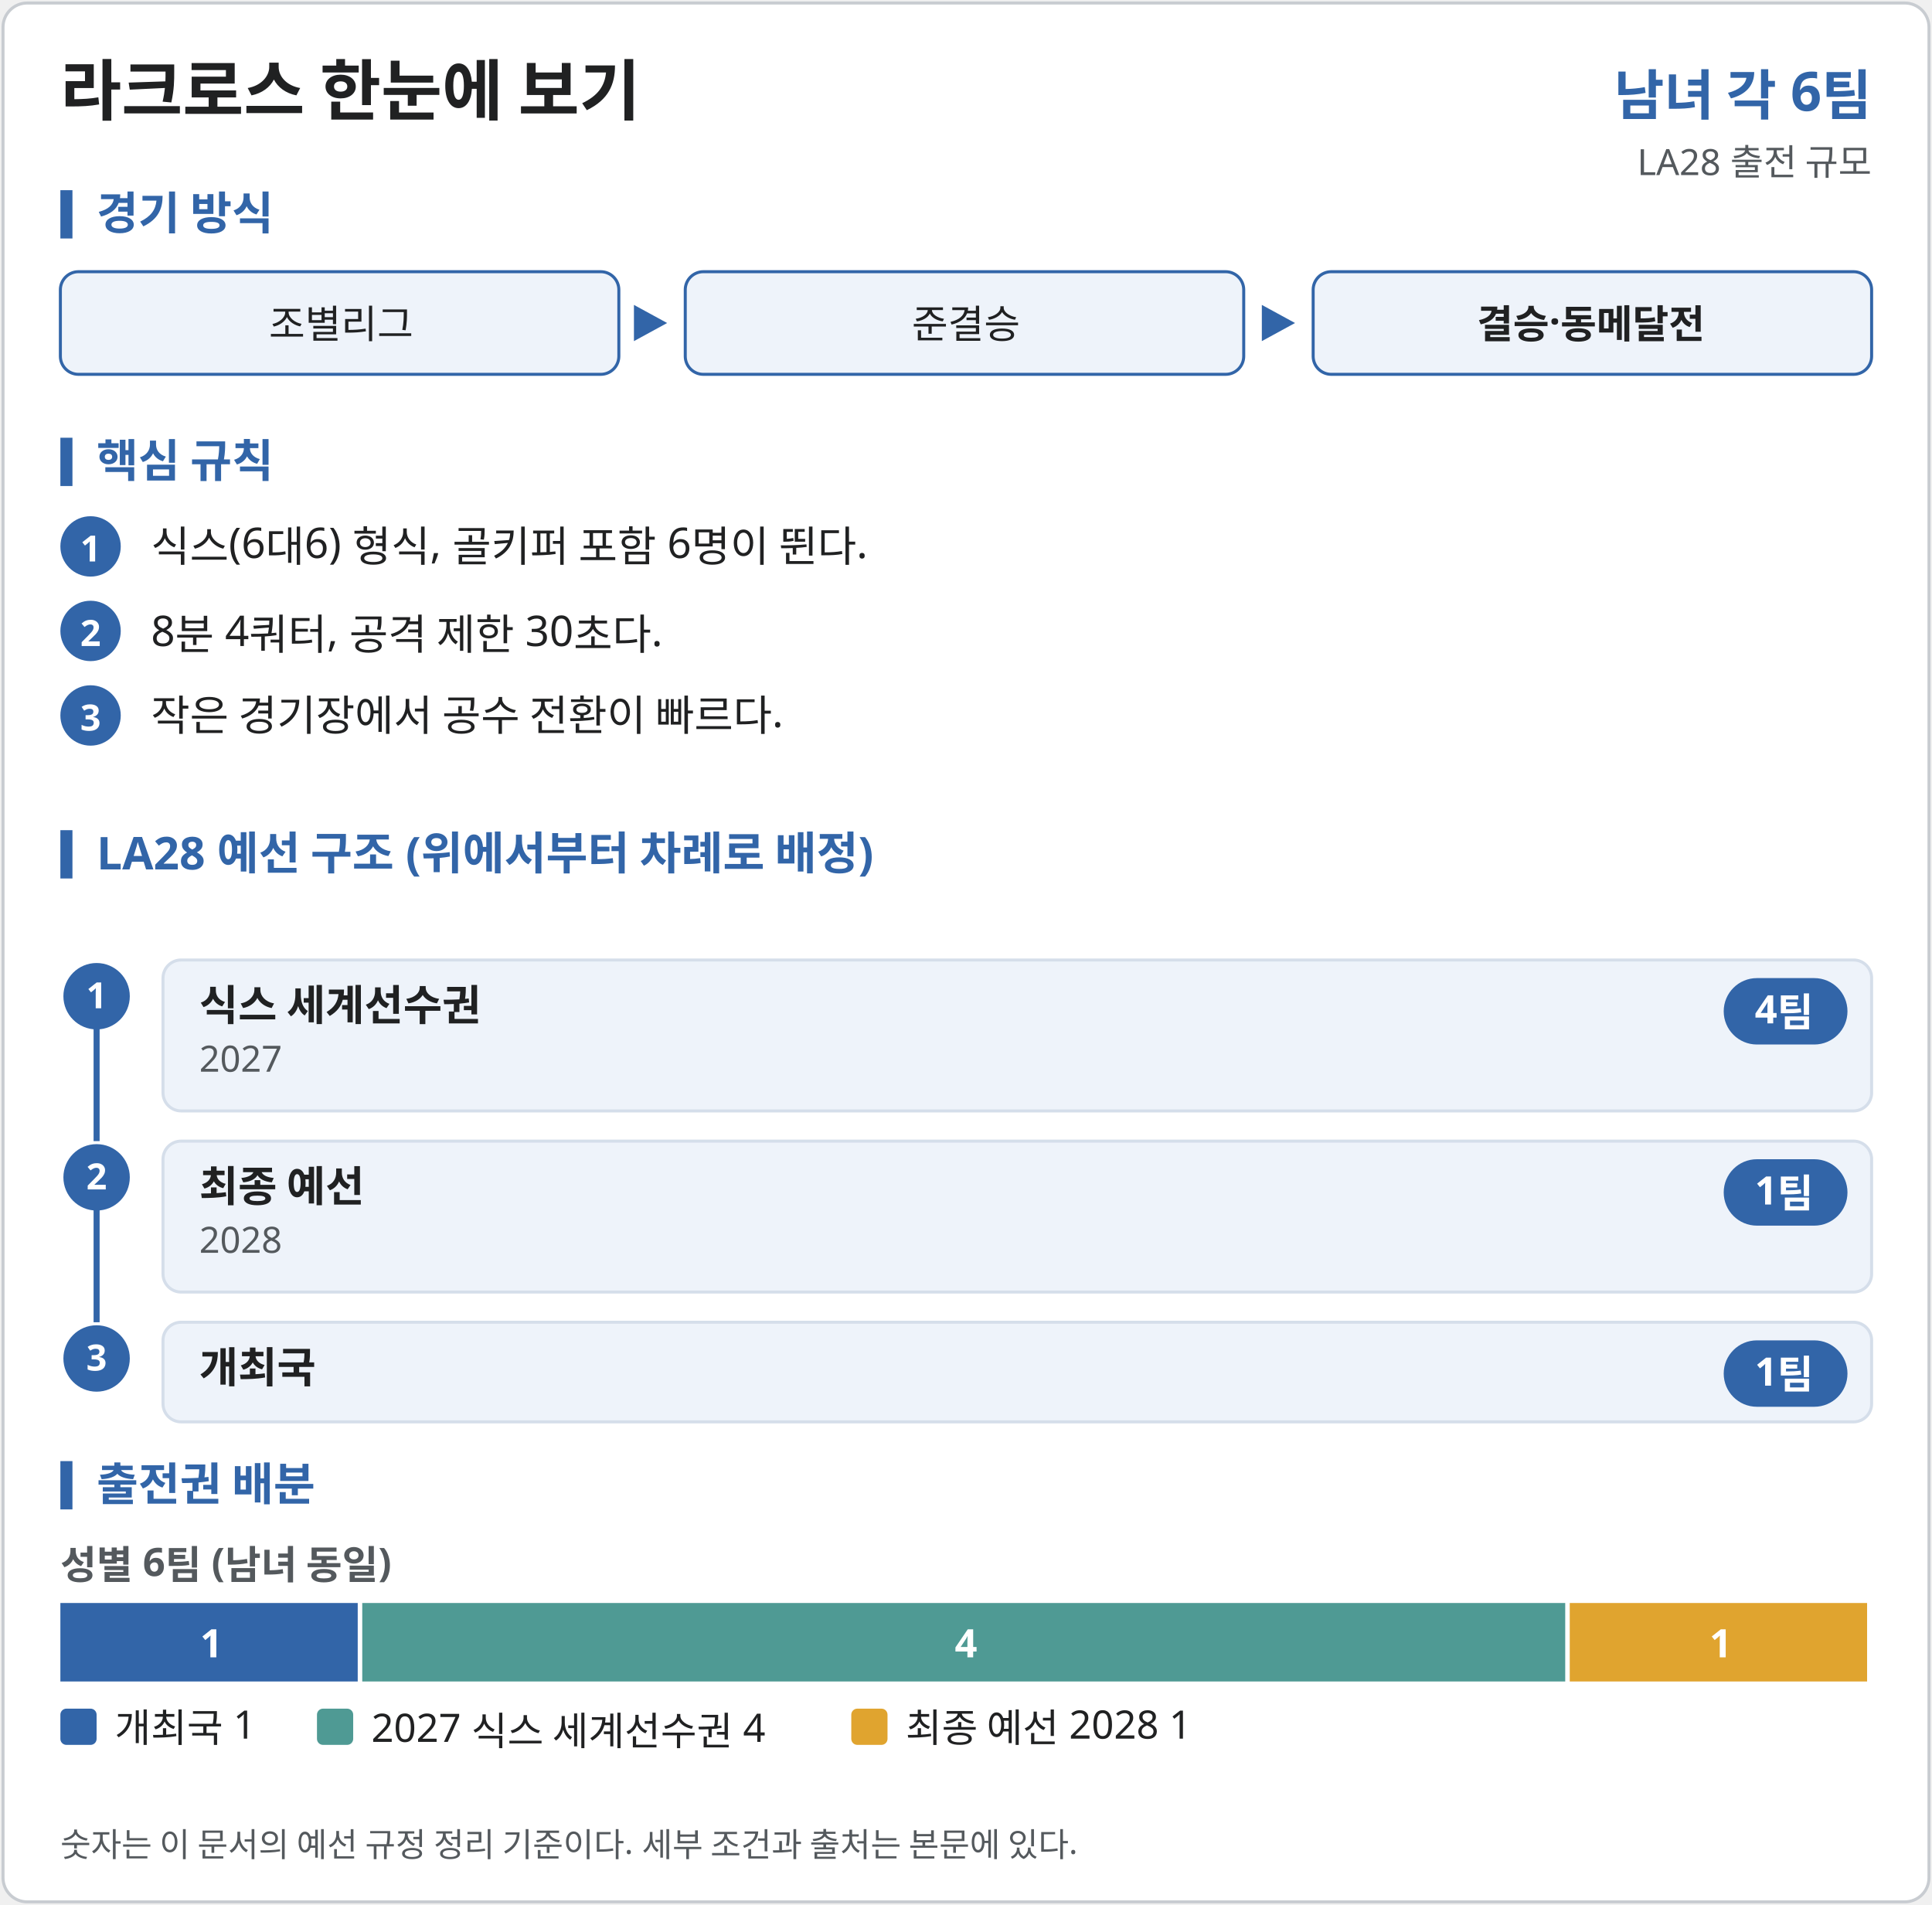
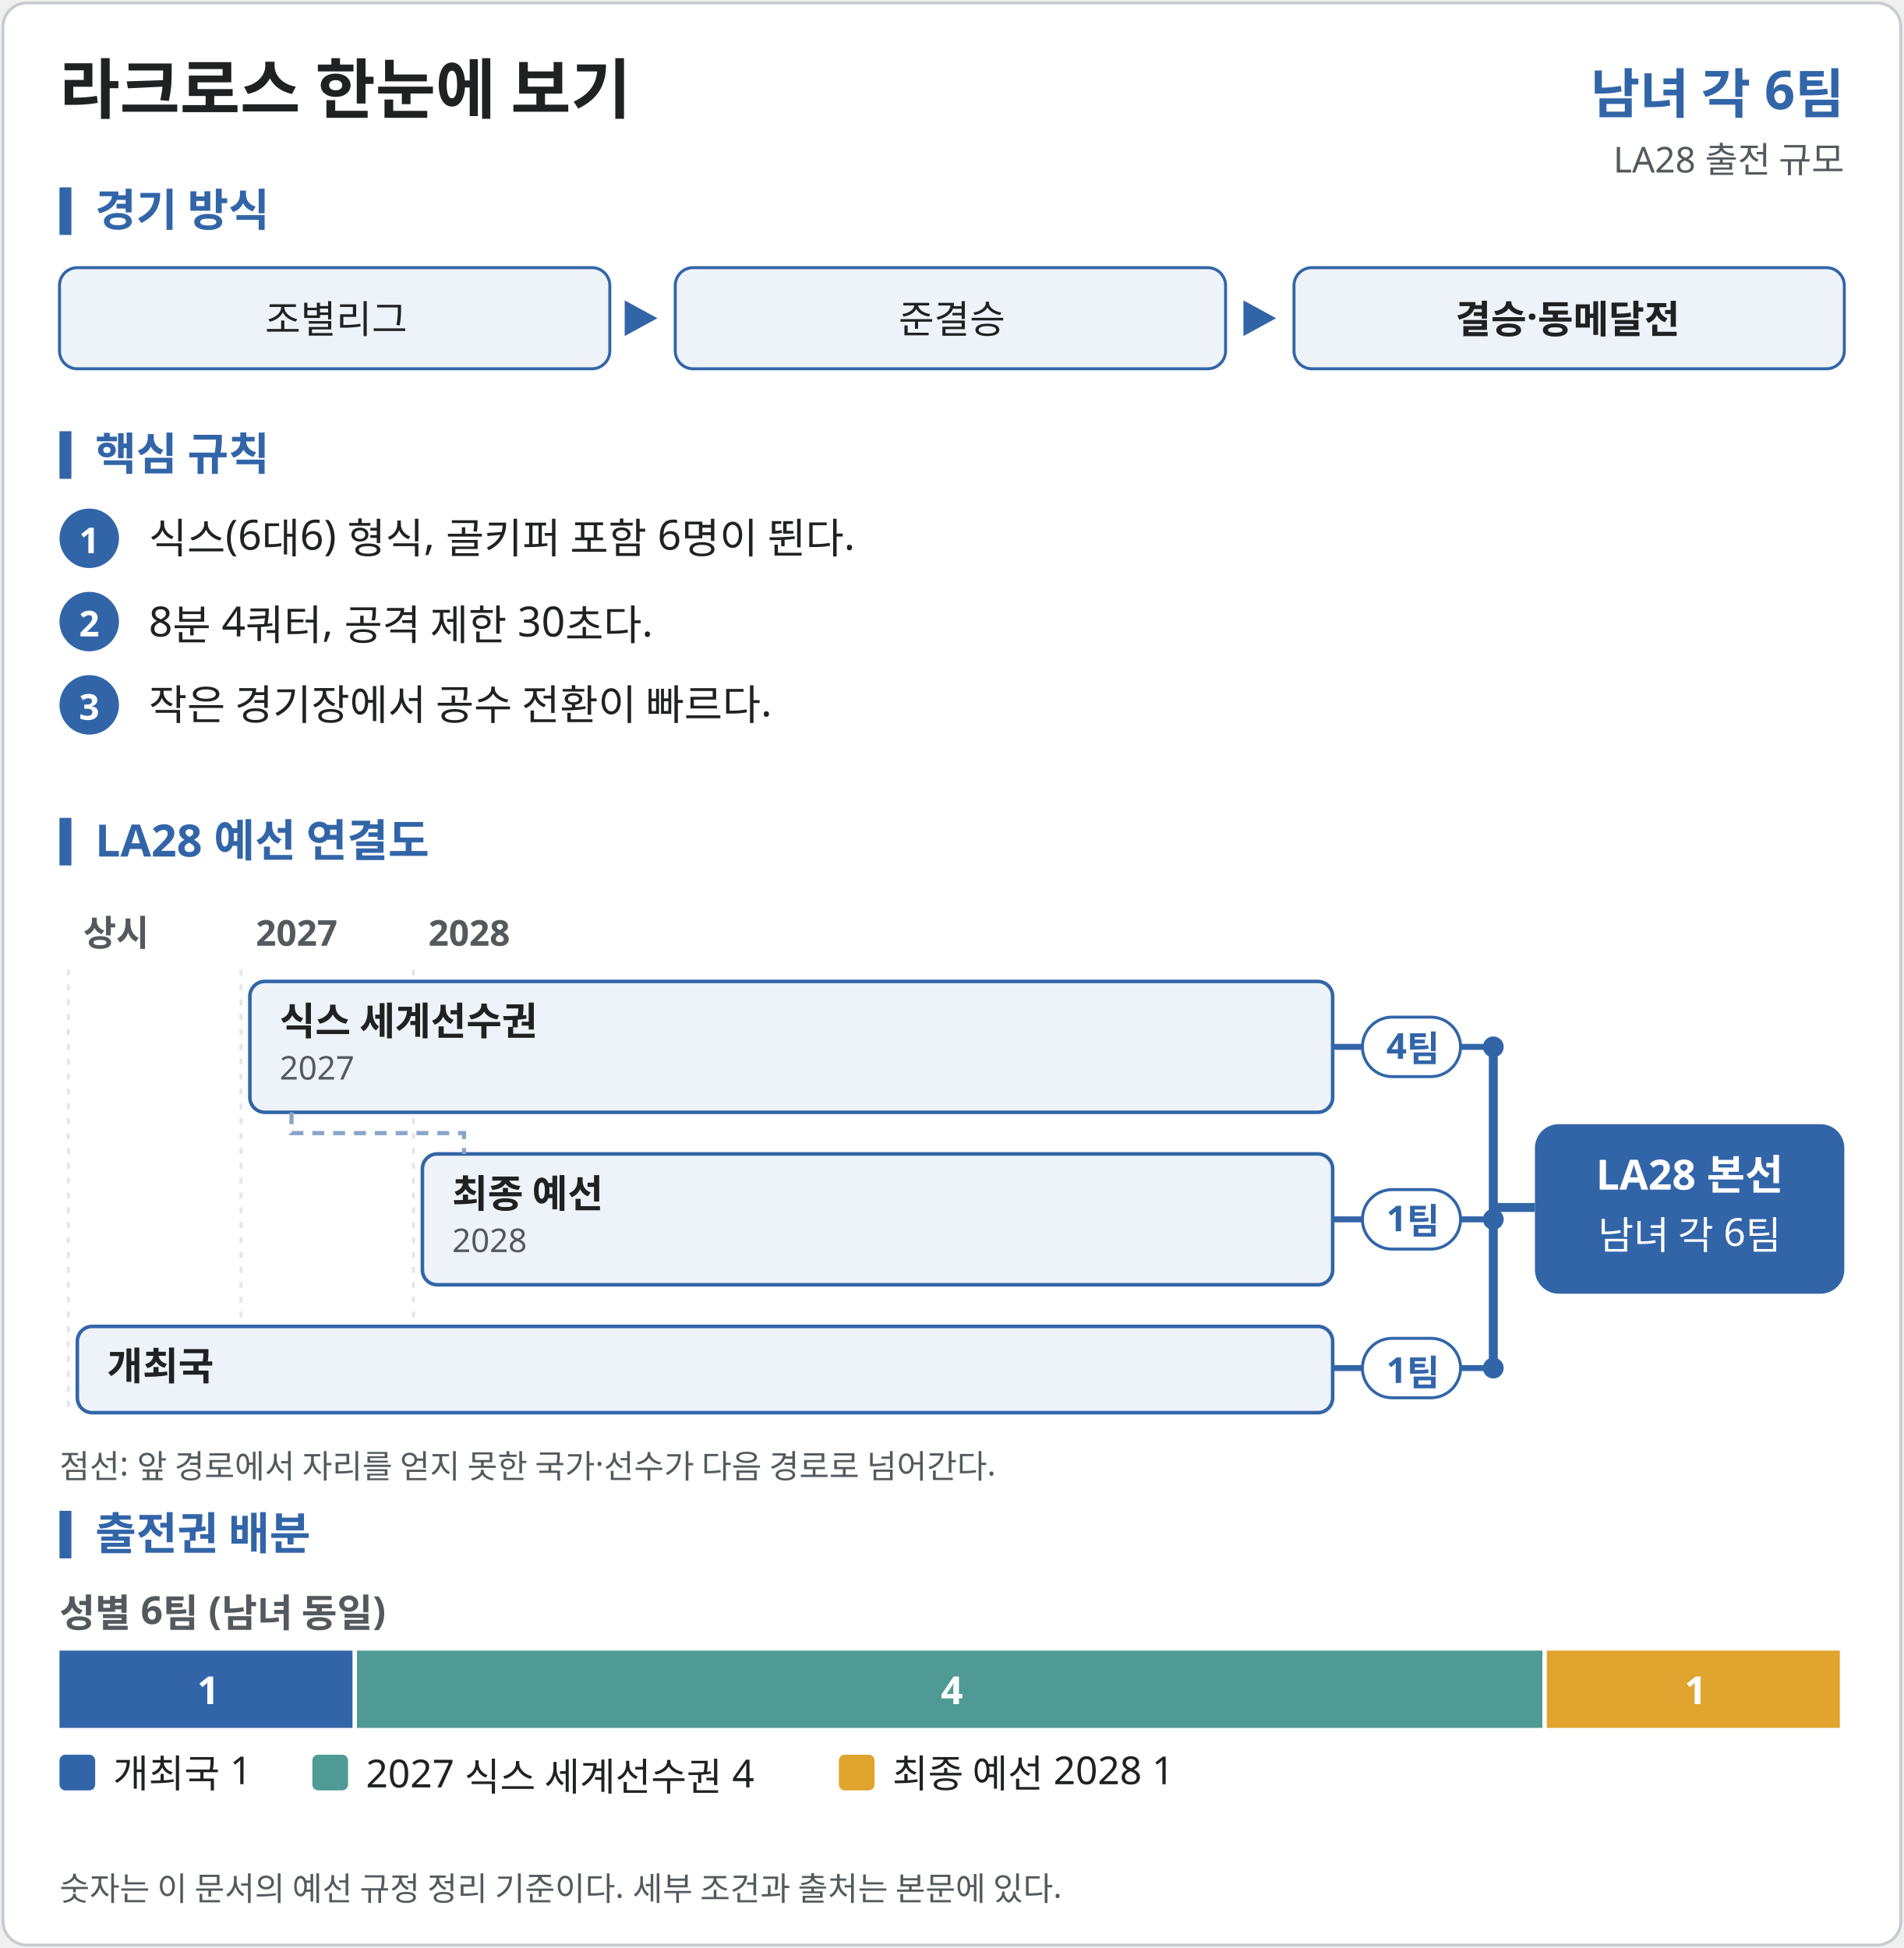
- <svg xmlns="http://www.w3.org/2000/svg" viewBox="0 0 640 631" width="640" height="631" role="img" aria-label="라크로스 한눈에 보기" font-family="'Malgun Gothic','Apple SD Gothic Neo','Noto Sans KR',sans-serif">
-   <rect x="1" y="1" width="638" height="629" rx="8" fill="#fff" stroke="#c8ccd1" />
+ <svg xmlns="http://www.w3.org/2000/svg" viewBox="0 0 640 655" width="640" height="655" role="img" aria-label="라크로스 한눈에 보기" font-family="'Malgun Gothic','Apple SD Gothic Neo','Noto Sans KR',sans-serif">
+   <rect x="1" y="1" width="638" height="653" rx="8" fill="#fff" stroke="#c8ccd1" />
  <text x="20" y="38" font-size="22" fill="#202122" font-weight="bold" text-anchor="start">라크로스 한눈에 보기</text>
  <text x="620" y="38" font-size="18" fill="#3265a8" font-weight="bold" text-anchor="end">남녀 각 6팀</text>
  <text x="620" y="58" font-size="12" fill="#54595d" font-weight="normal" text-anchor="end">LA28 출전 규모</text>
  <rect x="20" y="63" width="4" height="16" fill="#3265a8" />
  <text x="32" y="76" font-size="15" fill="#3265a8" font-weight="bold" text-anchor="start">경기 방식</text>
  <rect x="20" y="90" width="185" height="34" rx="6" fill="#eef3fa" stroke="#3265a8" />
  <text x="113" y="112" font-size="13" fill="#202122" font-weight="normal" text-anchor="middle">조별리그</text>
  <path d="M210 101 L221 107 L210 113" fill="#3265a8" />
  <rect x="227" y="90" width="185" height="34" rx="6" fill="#eef3fa" stroke="#3265a8" />
  <text x="320" y="112" font-size="13" fill="#202122" font-weight="normal" text-anchor="middle">준결승</text>
  <path d="M418 101 L429 107 L418 113" fill="#3265a8" />
  <rect x="435" y="90" width="185" height="34" rx="6" fill="#eef3fa" stroke="#3265a8" />
  <text x="527" y="112" font-size="13" fill="#202122" font-weight="bold" text-anchor="middle">결승·동메달전</text>
  <rect x="20" y="145" width="4" height="16" fill="#3265a8" />
  <text x="32" y="158" font-size="15" fill="#3265a8" font-weight="bold" text-anchor="start">핵심 규칙</text>
  <circle cx="30" cy="181" r="10" fill="#3265a8" />
  <text x="30" y="186" font-size="12" fill="#fff" font-weight="bold" text-anchor="middle">1</text>
  <text x="50" y="186" font-size="14" fill="#202122" font-weight="normal" text-anchor="start">식스(6대6) 형식, 골키퍼 포함 6명이 뛴다.</text>
  <circle cx="30" cy="209" r="10" fill="#3265a8" />
  <text x="30" y="214" font-size="12" fill="#fff" font-weight="bold" text-anchor="middle">2</text>
  <text x="50" y="214" font-size="14" fill="#202122" font-weight="normal" text-anchor="start">8분 4쿼터, 공격 제한 30초다.</text>
  <circle cx="30" cy="237" r="10" fill="#3265a8" />
  <text x="30" y="242" font-size="12" fill="#fff" font-weight="bold" text-anchor="middle">3</text>
  <text x="50" y="242" font-size="14" fill="#202122" font-weight="normal" text-anchor="start">작은 경기장에서 공수 전환이 빠르다.</text>
  <rect x="20" y="275" width="4" height="16" fill="#3265a8" />
-   <text x="32" y="288" font-size="15" fill="#3265a8" font-weight="bold" text-anchor="start">LA28 예선 구조 (위에서부터 차례로 배정)</text>
-   <line x1="32" y1="330" x2="32" y2="378" stroke="#3265a8" stroke-width="2" />
-   <circle cx="32" cy="330" r="11" fill="#3265a8" />
-   <text x="32" y="334" font-size="12" fill="#fff" font-weight="bold" text-anchor="middle">1</text>
-   <rect x="54" y="318" width="566" height="50" rx="6" fill="#eef3fa" stroke="#d5deea" />
-   <text x="66" y="338" font-size="14" fill="#202122" font-weight="bold" text-anchor="start">식스 세계선수권</text>
-   <rect x="571" y="324" width="41" height="22" rx="11" fill="#3265a8" />
-   <text x="591" y="339" font-size="13" fill="#fff" font-weight="bold" text-anchor="middle">4팀</text>
-   <text x="66" y="355" font-size="12" fill="#54595d" font-weight="normal" text-anchor="start">2027</text>
-   <line x1="32" y1="390" x2="32" y2="438" stroke="#3265a8" stroke-width="2" />
-   <circle cx="32" cy="390" r="11" fill="#3265a8" />
-   <text x="32" y="394" font-size="12" fill="#fff" font-weight="bold" text-anchor="middle">2</text>
-   <rect x="54" y="378" width="566" height="50" rx="6" fill="#eef3fa" stroke="#d5deea" />
-   <text x="66" y="398" font-size="14" fill="#202122" font-weight="bold" text-anchor="start">최종 예선</text>
-   <rect x="571" y="384" width="41" height="22" rx="11" fill="#3265a8" />
-   <text x="591" y="399" font-size="13" fill="#fff" font-weight="bold" text-anchor="middle">1팀</text>
-   <text x="66" y="415" font-size="12" fill="#54595d" font-weight="normal" text-anchor="start">2028</text>
-   <circle cx="32" cy="450" r="11" fill="#3265a8" />
-   <text x="32" y="454" font-size="12" fill="#fff" font-weight="bold" text-anchor="middle">3</text>
-   <rect x="54" y="438" width="566" height="33" rx="6" fill="#eef3fa" stroke="#d5deea" />
-   <text x="66" y="458" font-size="14" fill="#202122" font-weight="bold" text-anchor="start">개최국</text>
-   <rect x="571" y="444" width="41" height="22" rx="11" fill="#3265a8" />
-   <text x="591" y="459" font-size="13" fill="#fff" font-weight="bold" text-anchor="middle">1팀</text>
-   <rect x="20" y="484" width="4" height="16" fill="#3265a8" />
-   <text x="32" y="497" font-size="15" fill="#3265a8" font-weight="bold" text-anchor="start">출전권 배분</text>
-   <text x="20" y="523" font-size="13" fill="#54595d" font-weight="bold" text-anchor="start">성별 6팀 (남녀 동일)</text>
-   <rect x="20.0" y="531" width="98.5" height="26" fill="#3265a8" />
-   <text x="70" y="549" font-size="13" fill="#fff" font-weight="bold" text-anchor="middle">1</text>
-   <rect x="120.0" y="531" width="398.5" height="26" fill="#4f9a94" />
-   <text x="320" y="549" font-size="13" fill="#fff" font-weight="bold" text-anchor="middle">4</text>
-   <rect x="520.0" y="531" width="98.5" height="26" fill="#e0a42f" />
-   <text x="570" y="549" font-size="13" fill="#fff" font-weight="bold" text-anchor="middle">1</text>
-   <rect x="20" y="566" width="12" height="12" rx="2" fill="#3265a8" />
-   <text x="38" y="577" font-size="13" fill="#202122" font-weight="normal" text-anchor="start">개최국 1</text>
-   <rect x="105" y="566" width="12" height="12" rx="2" fill="#4f9a94" />
-   <text x="123" y="577" font-size="13" fill="#202122" font-weight="normal" text-anchor="start">2027 식스 세계선수권 4</text>
-   <rect x="282" y="566" width="12" height="12" rx="2" fill="#e0a42f" />
-   <text x="300" y="577" font-size="13" fill="#202122" font-weight="normal" text-anchor="start">최종 예선 2028 1</text>
-   <text x="20" y="615" font-size="11" fill="#54595d" font-weight="normal" text-anchor="start">숫자는 이 문서의 예선 규정 정리 기준이다. 세부 조건과 출처는 본문에 있다.</text>
+   <text x="32" y="288" font-size="15" fill="#3265a8" font-weight="bold" text-anchor="start">LA28 예선 연결도</text>
+   <line x1="23" y1="326" x2="23" y2="475" stroke="#e3e6ea" stroke-dasharray="2 3" />
+   <line x1="81" y1="326" x2="81" y2="475" stroke="#e3e6ea" stroke-dasharray="2 3" />
+   <line x1="139" y1="326" x2="139" y2="475" stroke="#e3e6ea" stroke-dasharray="2 3" />
+   <text x="28" y="318" font-size="12" fill="#54595d" font-weight="bold" text-anchor="start">상시</text>
+   <text x="86" y="318" font-size="12" fill="#54595d" font-weight="bold" text-anchor="start">2027</text>
+   <text x="144" y="318" font-size="12" fill="#54595d" font-weight="bold" text-anchor="start">2028</text>
+   <rect x="84" y="330" width="364" height="44" rx="5" fill="#eef3fa" stroke="#3265a8" stroke-width="1.2" />
+   <text x="94" y="348" font-size="13" fill="#202122" font-weight="bold" text-anchor="start">식스 세계선수권</text>
+   <text x="94" y="363" font-size="11" fill="#54595d" font-weight="normal" text-anchor="start">2027</text>
+   <rect x="142" y="388" width="306" height="44" rx="5" fill="#eef3fa" stroke="#3265a8" stroke-width="1.2" />
+   <text x="152" y="406" font-size="13" fill="#202122" font-weight="bold" text-anchor="start">최종 예선</text>
+   <text x="152" y="421" font-size="11" fill="#54595d" font-weight="normal" text-anchor="start">2028</text>
+   <rect x="26" y="446" width="422" height="29" rx="5" fill="#eef3fa" stroke="#3265a8" stroke-width="1.2" />
+   <text x="36" y="464" font-size="13" fill="#202122" font-weight="bold" text-anchor="start">개최국</text>
+   <path d="M98 374 V381 H156 V388" fill="none" stroke="#8aa4c8" stroke-width="1.4" stroke-dasharray="4 3" />
+   <line x1="448" y1="352" x2="502" y2="352" stroke="#3265a8" stroke-width="2" />
+   <circle cx="502" cy="352" r="3.5" fill="#3265a8" />
+   <rect x="458" y="342" width="33" height="20" rx="10" fill="#fff" stroke="#3265a8" />
+   <text x="475" y="356" font-size="12" fill="#3265a8" font-weight="bold" text-anchor="middle">4팀</text>
+   <line x1="448" y1="410" x2="502" y2="410" stroke="#3265a8" stroke-width="2" />
+   <circle cx="502" cy="410" r="3.5" fill="#3265a8" />
+   <rect x="458" y="400" width="33" height="20" rx="10" fill="#fff" stroke="#3265a8" />
+   <text x="475" y="414" font-size="12" fill="#3265a8" font-weight="bold" text-anchor="middle">1팀</text>
+   <line x1="448" y1="460" x2="502" y2="460" stroke="#3265a8" stroke-width="2" />
+   <circle cx="502" cy="460" r="3.5" fill="#3265a8" />
+   <rect x="458" y="450" width="33" height="20" rx="10" fill="#fff" stroke="#3265a8" />
+   <text x="475" y="465" font-size="12" fill="#3265a8" font-weight="bold" text-anchor="middle">1팀</text>
+   <line x1="502" y1="352" x2="502" y2="460" stroke="#3265a8" stroke-width="3" />
+   <line x1="502" y1="406" x2="516" y2="406" stroke="#3265a8" stroke-width="3" />
+   <rect x="516" y="378" width="104" height="57" rx="8" fill="#3265a8" />
+   <text x="568" y="400" font-size="14" fill="#fff" font-weight="bold" text-anchor="middle">LA28 본선</text>
+   <text x="568" y="420" font-size="13" fill="#fff" font-weight="normal" text-anchor="middle">남녀 각 6팀</text>
+   <text x="20" y="497" font-size="11" fill="#54595d" font-weight="normal" text-anchor="start">점선: 앞 경로에서 자리를 얻지 못한 국가·선수가 다음 경로로 넘어간다.</text>
+   <rect x="20" y="508" width="4" height="16" fill="#3265a8" />
+   <text x="32" y="521" font-size="15" fill="#3265a8" font-weight="bold" text-anchor="start">출전권 배분</text>
+   <text x="20" y="547" font-size="13" fill="#54595d" font-weight="bold" text-anchor="start">성별 6팀 (남녀 동일)</text>
+   <rect x="20.0" y="555" width="98.5" height="26" fill="#3265a8" />
+   <text x="70" y="573" font-size="13" fill="#fff" font-weight="bold" text-anchor="middle">1</text>
+   <rect x="120.0" y="555" width="398.5" height="26" fill="#4f9a94" />
+   <text x="320" y="573" font-size="13" fill="#fff" font-weight="bold" text-anchor="middle">4</text>
+   <rect x="520.0" y="555" width="98.5" height="26" fill="#e0a42f" />
+   <text x="570" y="573" font-size="13" fill="#fff" font-weight="bold" text-anchor="middle">1</text>
+   <rect x="20" y="590" width="12" height="12" rx="2" fill="#3265a8" />
+   <text x="38" y="601" font-size="13" fill="#202122" font-weight="normal" text-anchor="start">개최국 1</text>
+   <rect x="105" y="590" width="12" height="12" rx="2" fill="#4f9a94" />
+   <text x="123" y="601" font-size="13" fill="#202122" font-weight="normal" text-anchor="start">2027 식스 세계선수권 4</text>
+   <rect x="282" y="590" width="12" height="12" rx="2" fill="#e0a42f" />
+   <text x="300" y="601" font-size="13" fill="#202122" font-weight="normal" text-anchor="start">최종 예선 2028 1</text>
+   <text x="20" y="639" font-size="11" fill="#54595d" font-weight="normal" text-anchor="start">숫자는 이 문서의 예선 규정 정리 기준이다. 세부 조건과 출처는 본문에 있다.</text>
</svg>
